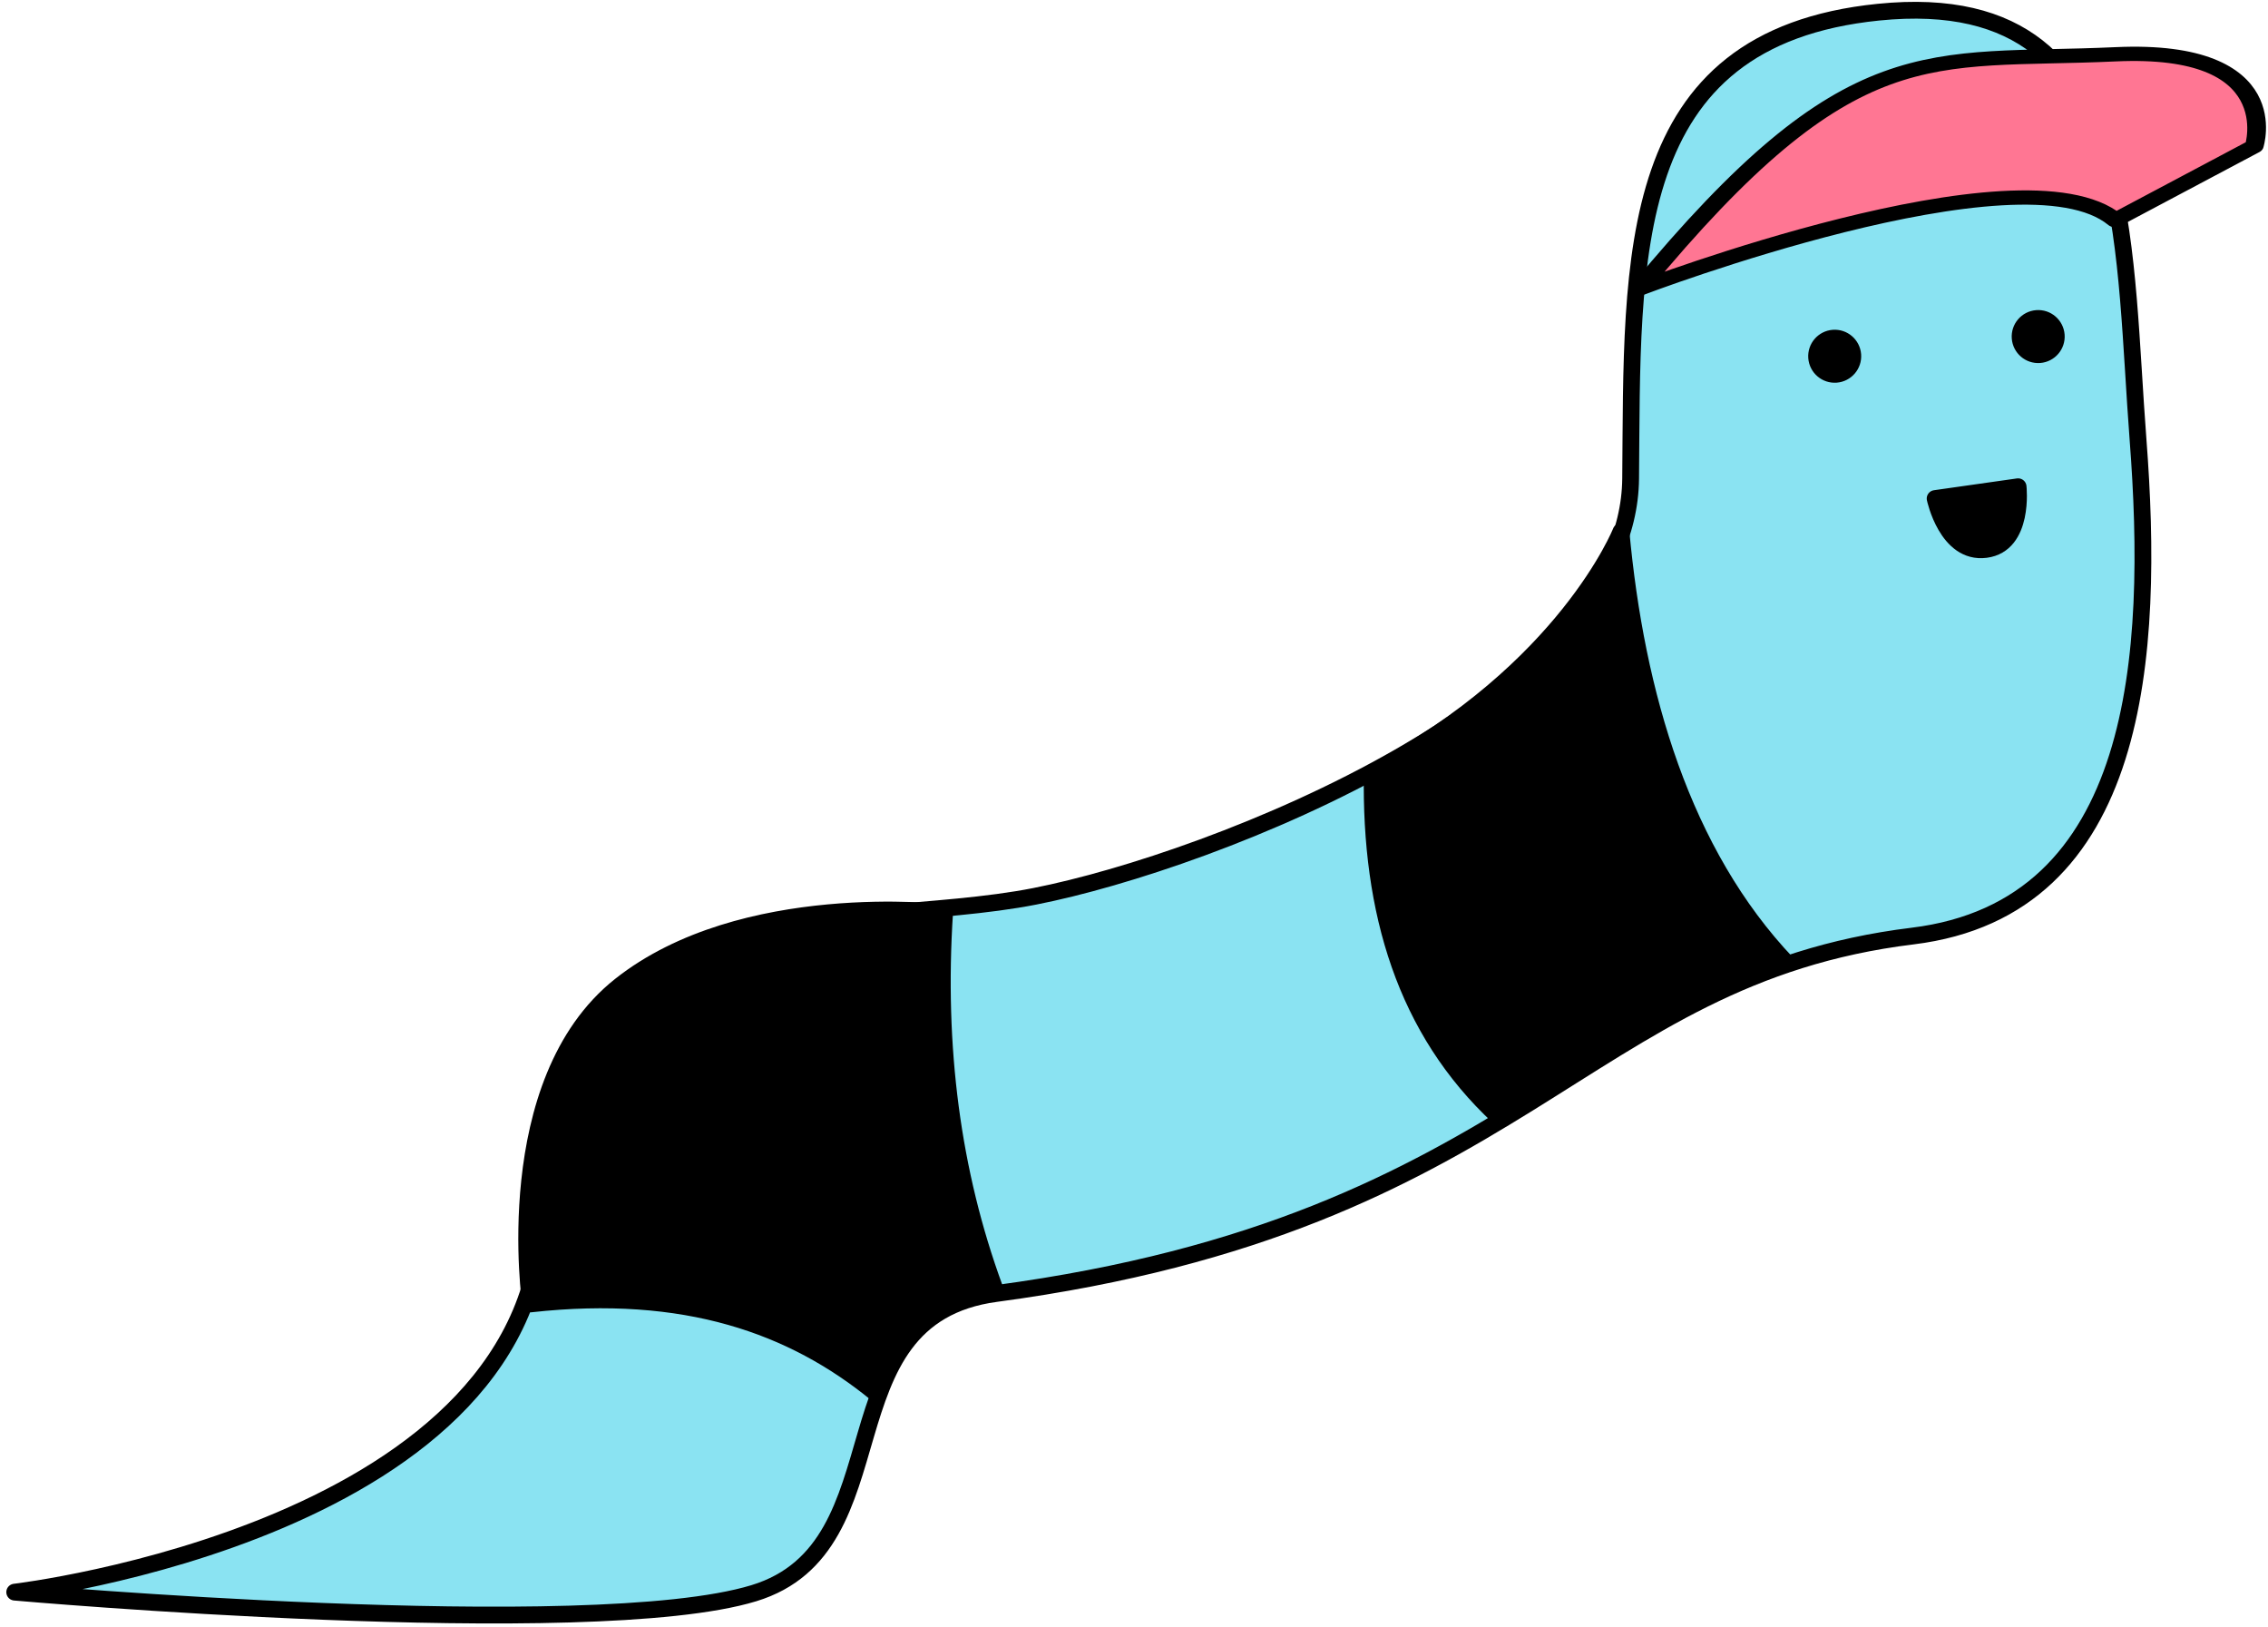
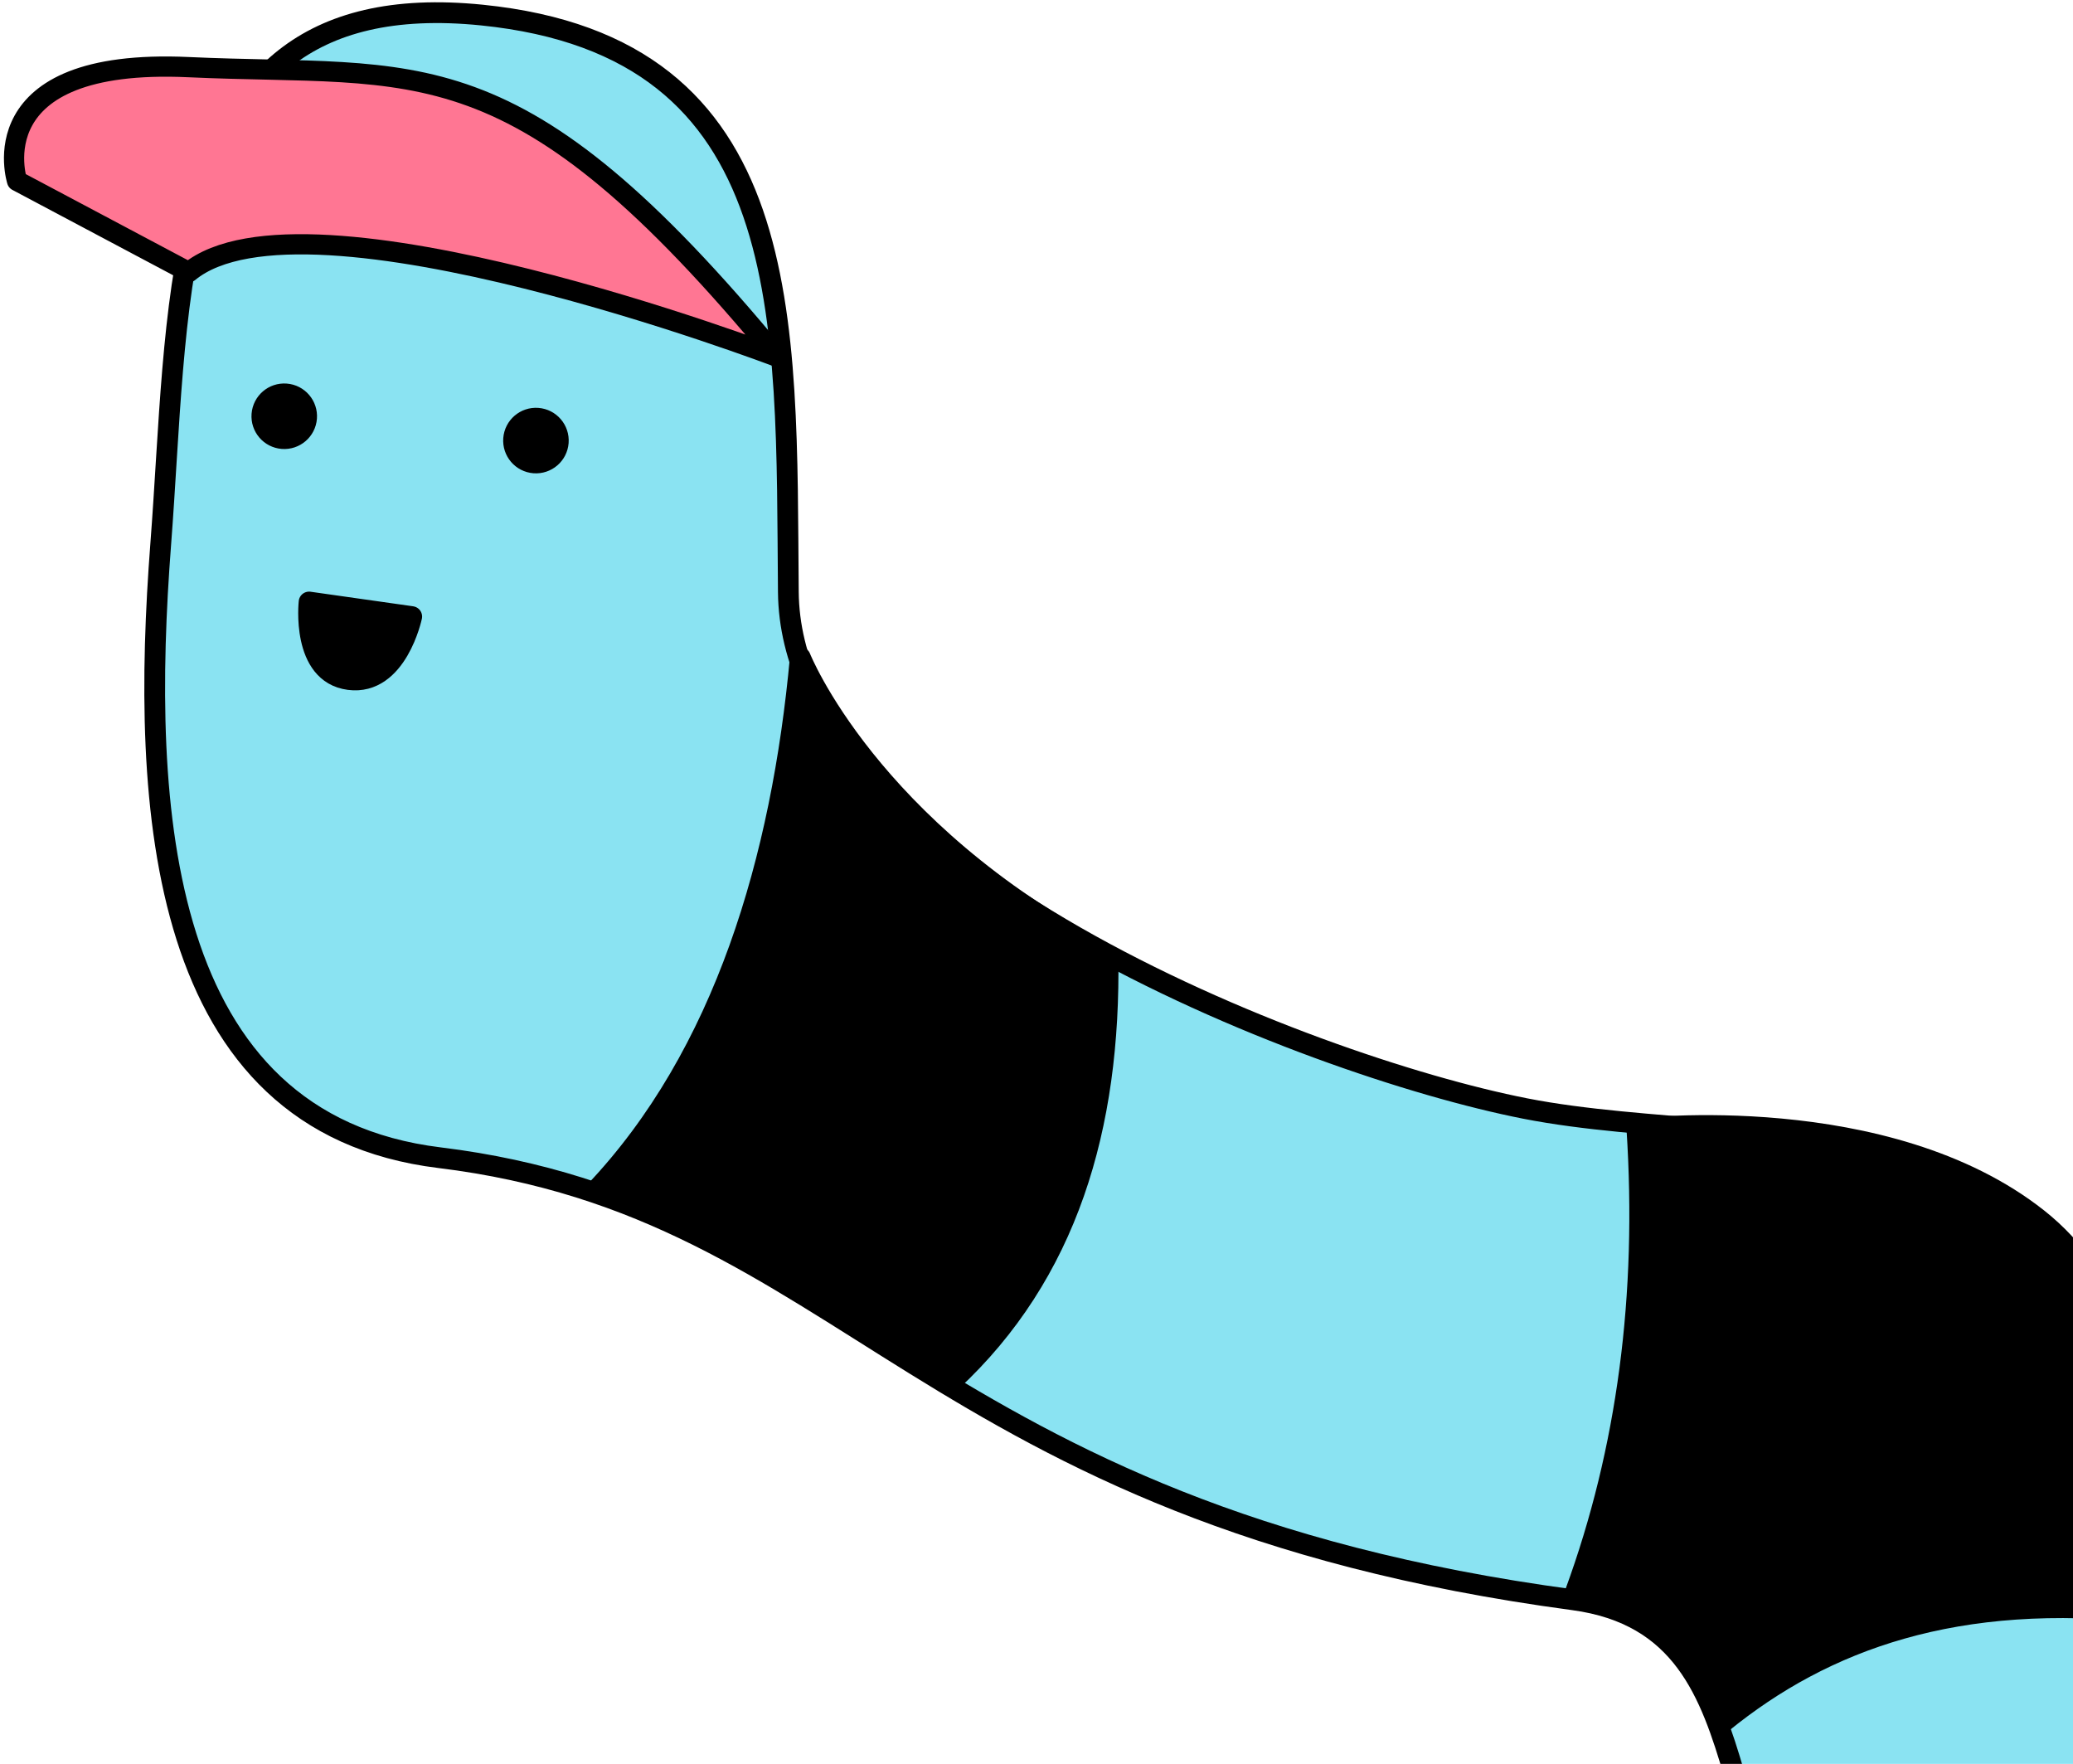
- <svg xmlns="http://www.w3.org/2000/svg" width="100%" height="100%" viewBox="0 0 272 195" version="1.1" xml:space="preserve" style="fill-rule:evenodd;clip-rule:evenodd;stroke-linecap:round;stroke-linejoin:round;stroke-miterlimit:1.5;">
-   <g transform="matrix(1,0,0,1,-1317,-1510)">
-     <g transform="matrix(3.95957,0,0,1.69453,1216.62,0)">
-       <g transform="matrix(0.994029,-0.17811,0.0762235,2.32273,-360.404,600.554)">
-         <path d="M373.016,202.194C373.016,202.194 389.309,201.538 389.882,191.612C390.454,181.687 399.644,184.187 405.536,183.49C411.007,182.843 423.979,178.907 424.552,172.226C425.125,165.546 425.316,158.865 433.141,158.674C437.544,158.567 439.167,160.815 439.746,163.957C440.196,166.402 440.013,169.387 440.013,172.226C440.013,178.716 439.029,186.416 432.033,186.733C421.912,187.191 419.601,194.513 403.434,195.43C398.031,195.736 400.122,202.895 395.402,203.944C390.333,205.072 373.016,202.194 373.016,202.194Z" style="fill:rgb(138,227,242);stroke:black;stroke-width:0.51px;" />
-         <g transform="matrix(1,0,0,0.759502,0,40.0499)">
-           <path d="M425.264,166.477C425.264,166.477 437.177,161.838 439.835,165.2L444.213,162.684C444.213,162.684 445.426,158.8 440.226,158.591C434.518,158.362 432.301,156.86 425.264,166.477Z" style="fill:rgb(255,118,147);stroke:black;stroke-width:0.57px;" />
-         </g>
-         <circle cx="431.018" cy="168.992" r="0.55" style="stroke:black;stroke-width:0.51px;" />
-         <g transform="matrix(1,0,0,1,6.21002,-0.122971)">
-           <circle cx="431.018" cy="168.992" r="0.55" style="stroke:black;stroke-width:0.51px;" />
-         </g>
-         <g transform="matrix(1,0,0,1,1.10674,-0.122971)">
-           <path d="M432.623,173.658C432.623,173.658 432.848,175.38 434.037,175.318C435.226,175.257 435.164,173.494 435.164,173.494L432.623,173.658Z" style="stroke:black;stroke-width:0.51px;" />
-         </g>
-         <path d="M389.313,194.664C394.056,194.504 397.21,195.933 399.561,198.165C399.561,198.165 400.884,195.176 403.404,195.261C402.388,191.662 402.185,187.83 402.763,183.776C402.763,183.776 396.7,182.58 392.772,185.227C388.844,187.875 389.313,194.664 389.313,194.664Z" style="stroke:black;stroke-width:0.51px;" />
-         <path d="M416.042,180.53C415.65,184.743 416.449,188.402 419.074,191.248C419.074,191.248 425.564,187.704 428.169,187.277C425.245,183.683 424.212,178.765 424.136,173.805C424.136,173.805 422.148,177.883 416.042,180.53Z" style="stroke:black;stroke-width:0.51px;" />
-       </g>
-     </g>
+ <svg xmlns="http://www.w3.org/2000/svg" width="201" height="171" viewBox="0 0 201 171" fill="none">
+   <mask id="mask0_119_45" style="mask-type:alpha" maskUnits="userSpaceOnUse" x="0" y="0" width="201" height="171">
+     <rect width="201" height="171" fill="#C4C4C4" />
+   </mask>
+   <g mask="url(#mask0_119_45)">
+     <path fill-rule="evenodd" clip-rule="evenodd" d="M270.237 190.898C270.237 190.898 206.307 183.399 207.047 144.158C207.791 104.921 170.865 111.987 147.885 107.466C126.547 103.268 76.678 83.861 76.439 57.392C76.2 30.927 77.465 4.573 46.724 1.46C29.426 -0.29 22.36 8.068 19.133 20.26C16.623 29.748 16.443 41.552 15.586 52.726C13.627 78.27 15.176 108.874 42.616 112.233C82.314 117.09 89.2 146.606 152.555 155.095C173.728 157.93 163.338 185.477 181.599 191.03C201.209 197 270.237 190.898 270.237 190.898V190.898Z" fill="#8AE3F2" stroke="black" stroke-width="2.013" stroke-miterlimit="1.5" stroke-linecap="round" stroke-linejoin="round" />
+     <path fill-rule="evenodd" clip-rule="evenodd" d="M75.368 34.599C75.368 34.599 29.543 17.136 18.31 26.384L1.655 17.541C1.655 17.541 -2.228 5.564 18.286 6.509C40.805 7.547 49.875 3.726 75.368 34.599V34.599Z" fill="#FF7693" stroke="black" stroke-width="1.961" stroke-miterlimit="1.5" stroke-linecap="round" stroke-linejoin="round" />
+     <path d="M51.8 44.876C50.604 44.785 49.709 43.741 49.801 42.546C49.892 41.35 50.936 40.455 52.132 40.547C53.327 40.639 54.222 41.682 54.13 42.878C54.039 44.073 52.995 44.968 51.8 44.876Z" fill="black" stroke="black" stroke-width="2.013" stroke-miterlimit="1.5" stroke-linecap="round" stroke-linejoin="round" />
+     <path d="M27.395 42.518C26.199 42.426 25.304 41.383 25.396 40.188C25.488 38.992 26.531 38.097 27.727 38.189C28.922 38.28 29.817 39.324 29.726 40.52C29.634 41.715 28.59 42.61 27.395 42.518Z" fill="black" stroke="black" stroke-width="2.013" stroke-miterlimit="1.5" stroke-linecap="round" stroke-linejoin="round" />
+     <path fill-rule="evenodd" clip-rule="evenodd" d="M39.921 59.774C39.921 59.774 38.516 66.484 33.855 65.881C29.193 65.282 29.969 58.362 29.969 58.362L39.921 59.774Z" fill="black" stroke="black" stroke-width="2.013" stroke-miterlimit="1.5" stroke-linecap="round" stroke-linejoin="round" />
+     <path fill-rule="evenodd" clip-rule="evenodd" d="M208.365 156.342C189.745 154.281 176.9 158.953 166.973 167.029C166.973 167.029 162.668 154.865 152.724 154.439C157.809 140.58 159.764 125.559 158.713 109.428C158.713 109.428 182.938 106.551 197.599 118.155C212.26 129.763 208.365 156.342 208.365 156.342V156.342Z" fill="black" stroke="black" stroke-width="2.013" stroke-miterlimit="1.5" stroke-linecap="round" stroke-linejoin="round" />
+     <path fill-rule="evenodd" clip-rule="evenodd" d="M107.428 92.644C107.699 109.345 103.45 123.505 92.259 133.915C92.259 133.915 67.785 118.007 57.661 115.54C70.254 102.277 75.804 83.232 77.6 63.732C77.6 63.732 84.194 80.383 107.428 92.644V92.644Z" fill="black" stroke="black" stroke-width="2.013" stroke-miterlimit="1.5" stroke-linecap="round" stroke-linejoin="round" />
  </g>
</svg>
